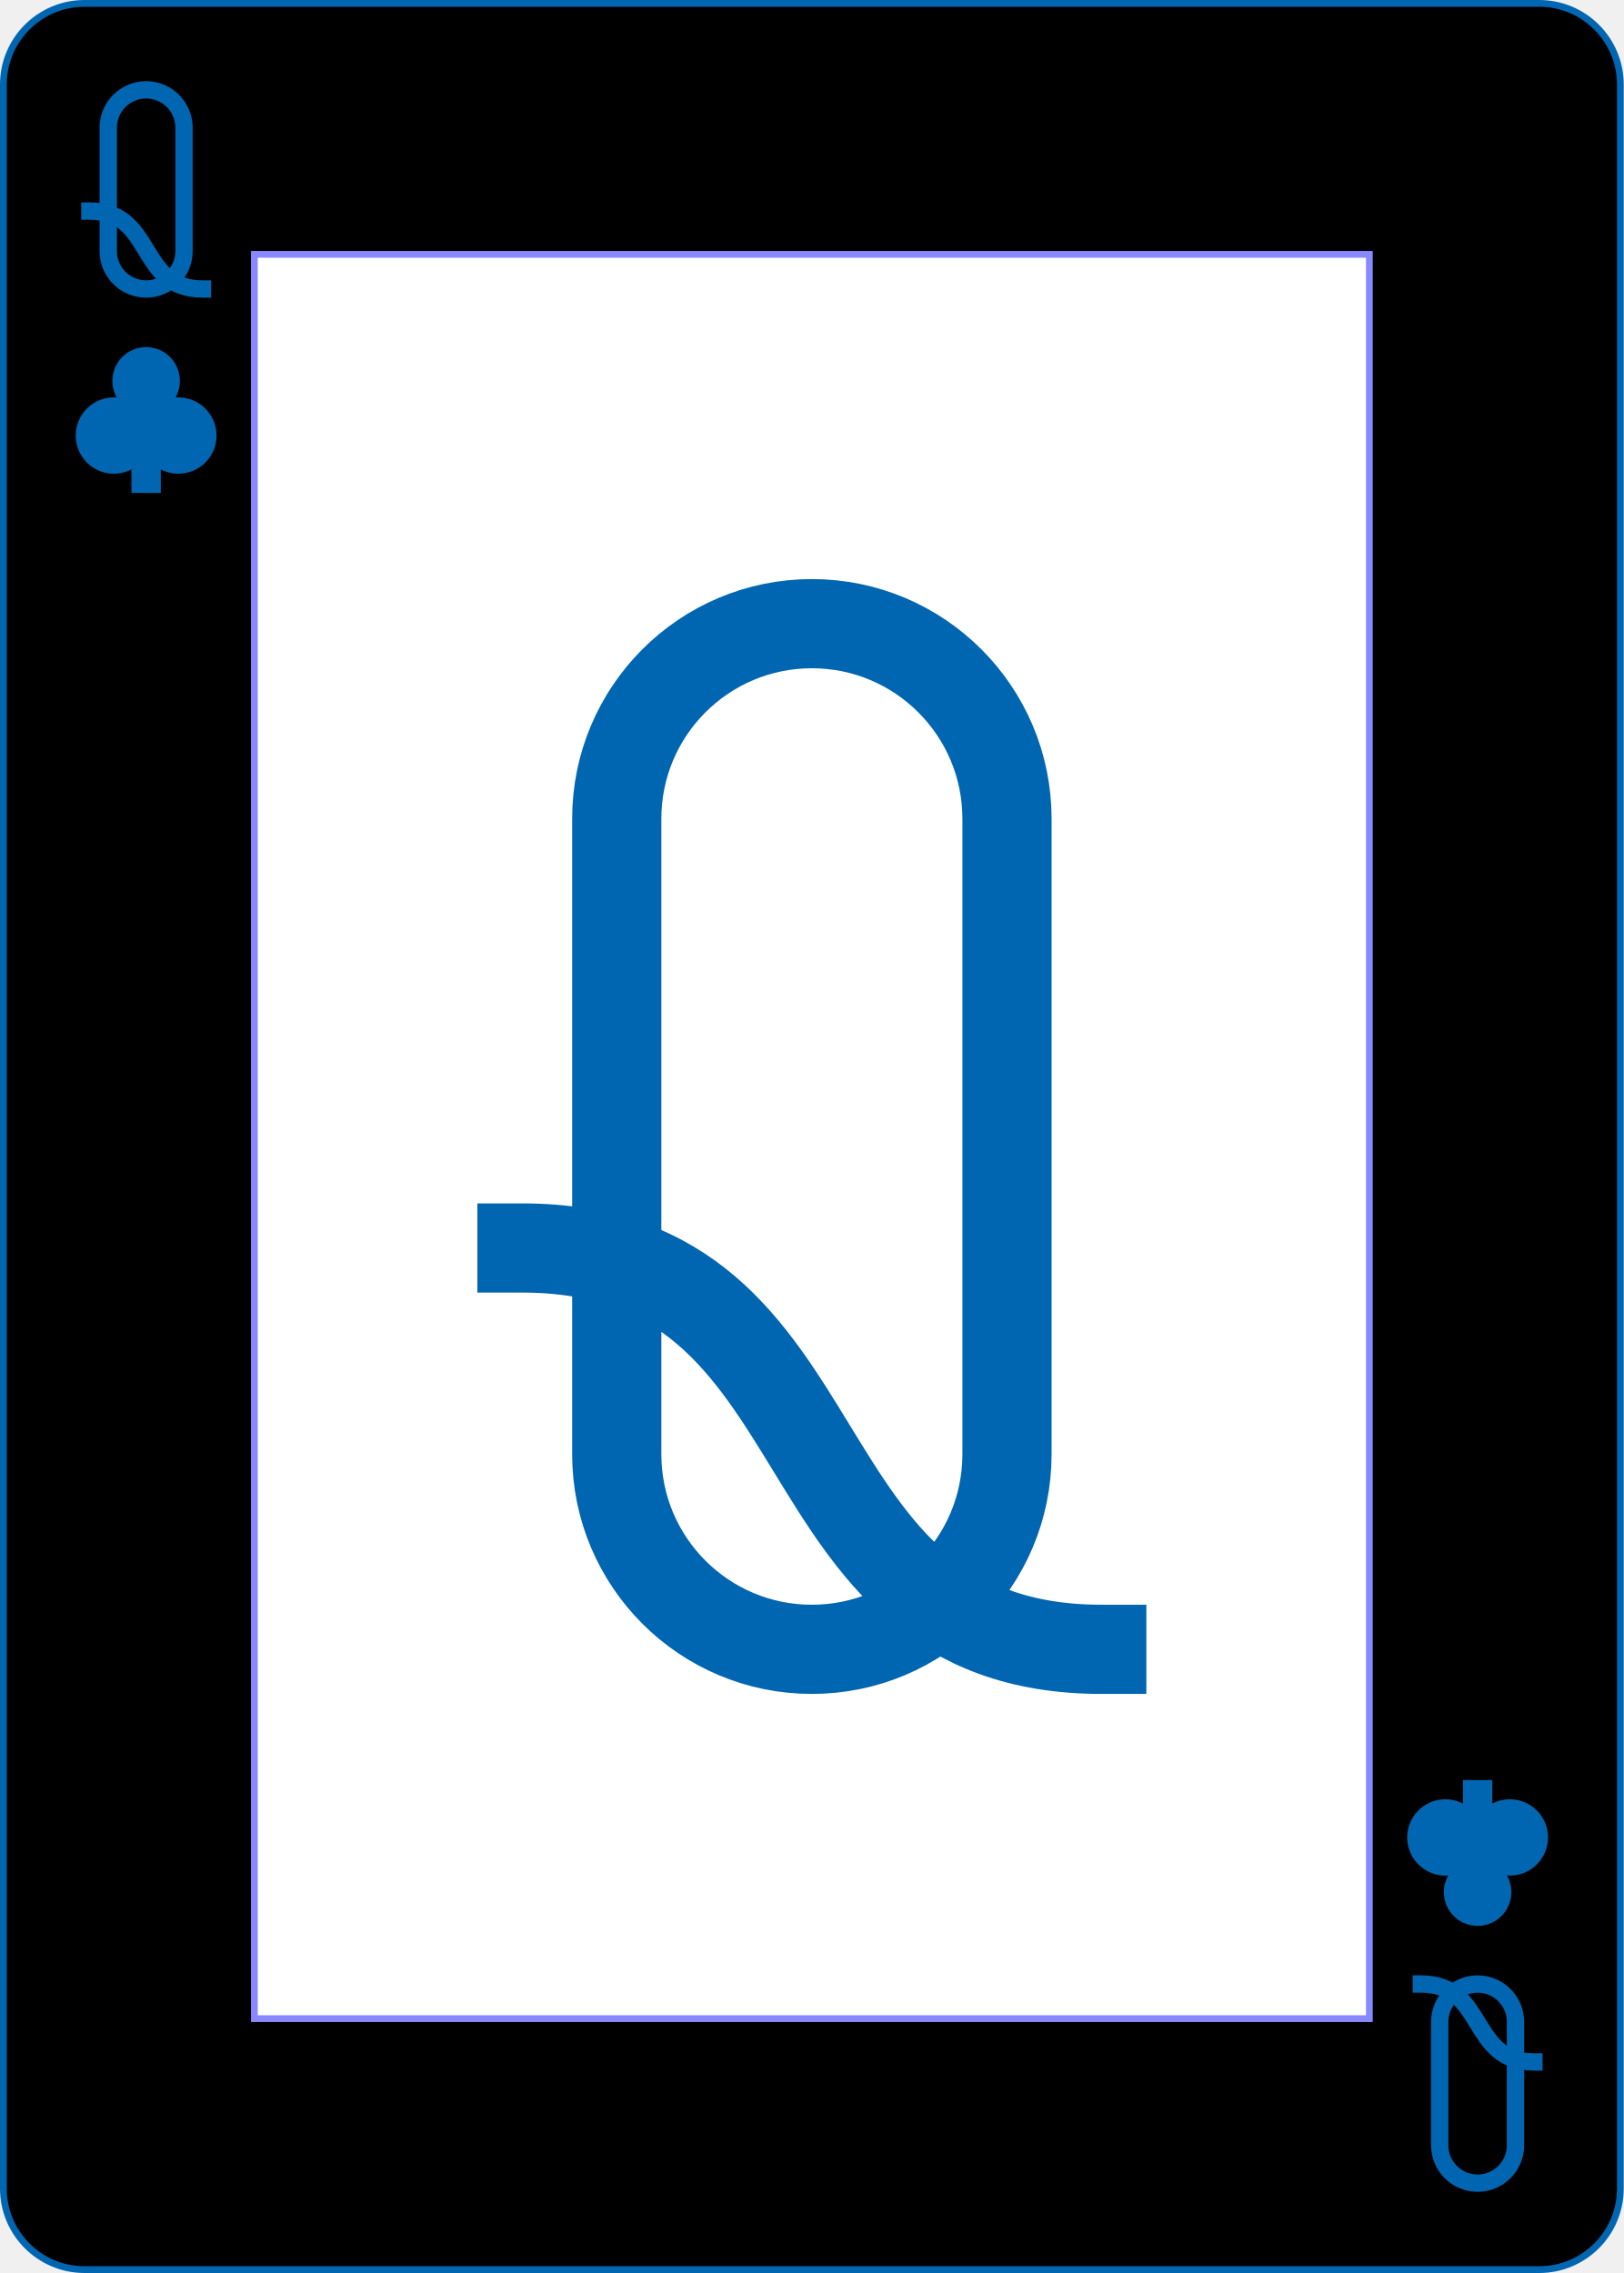
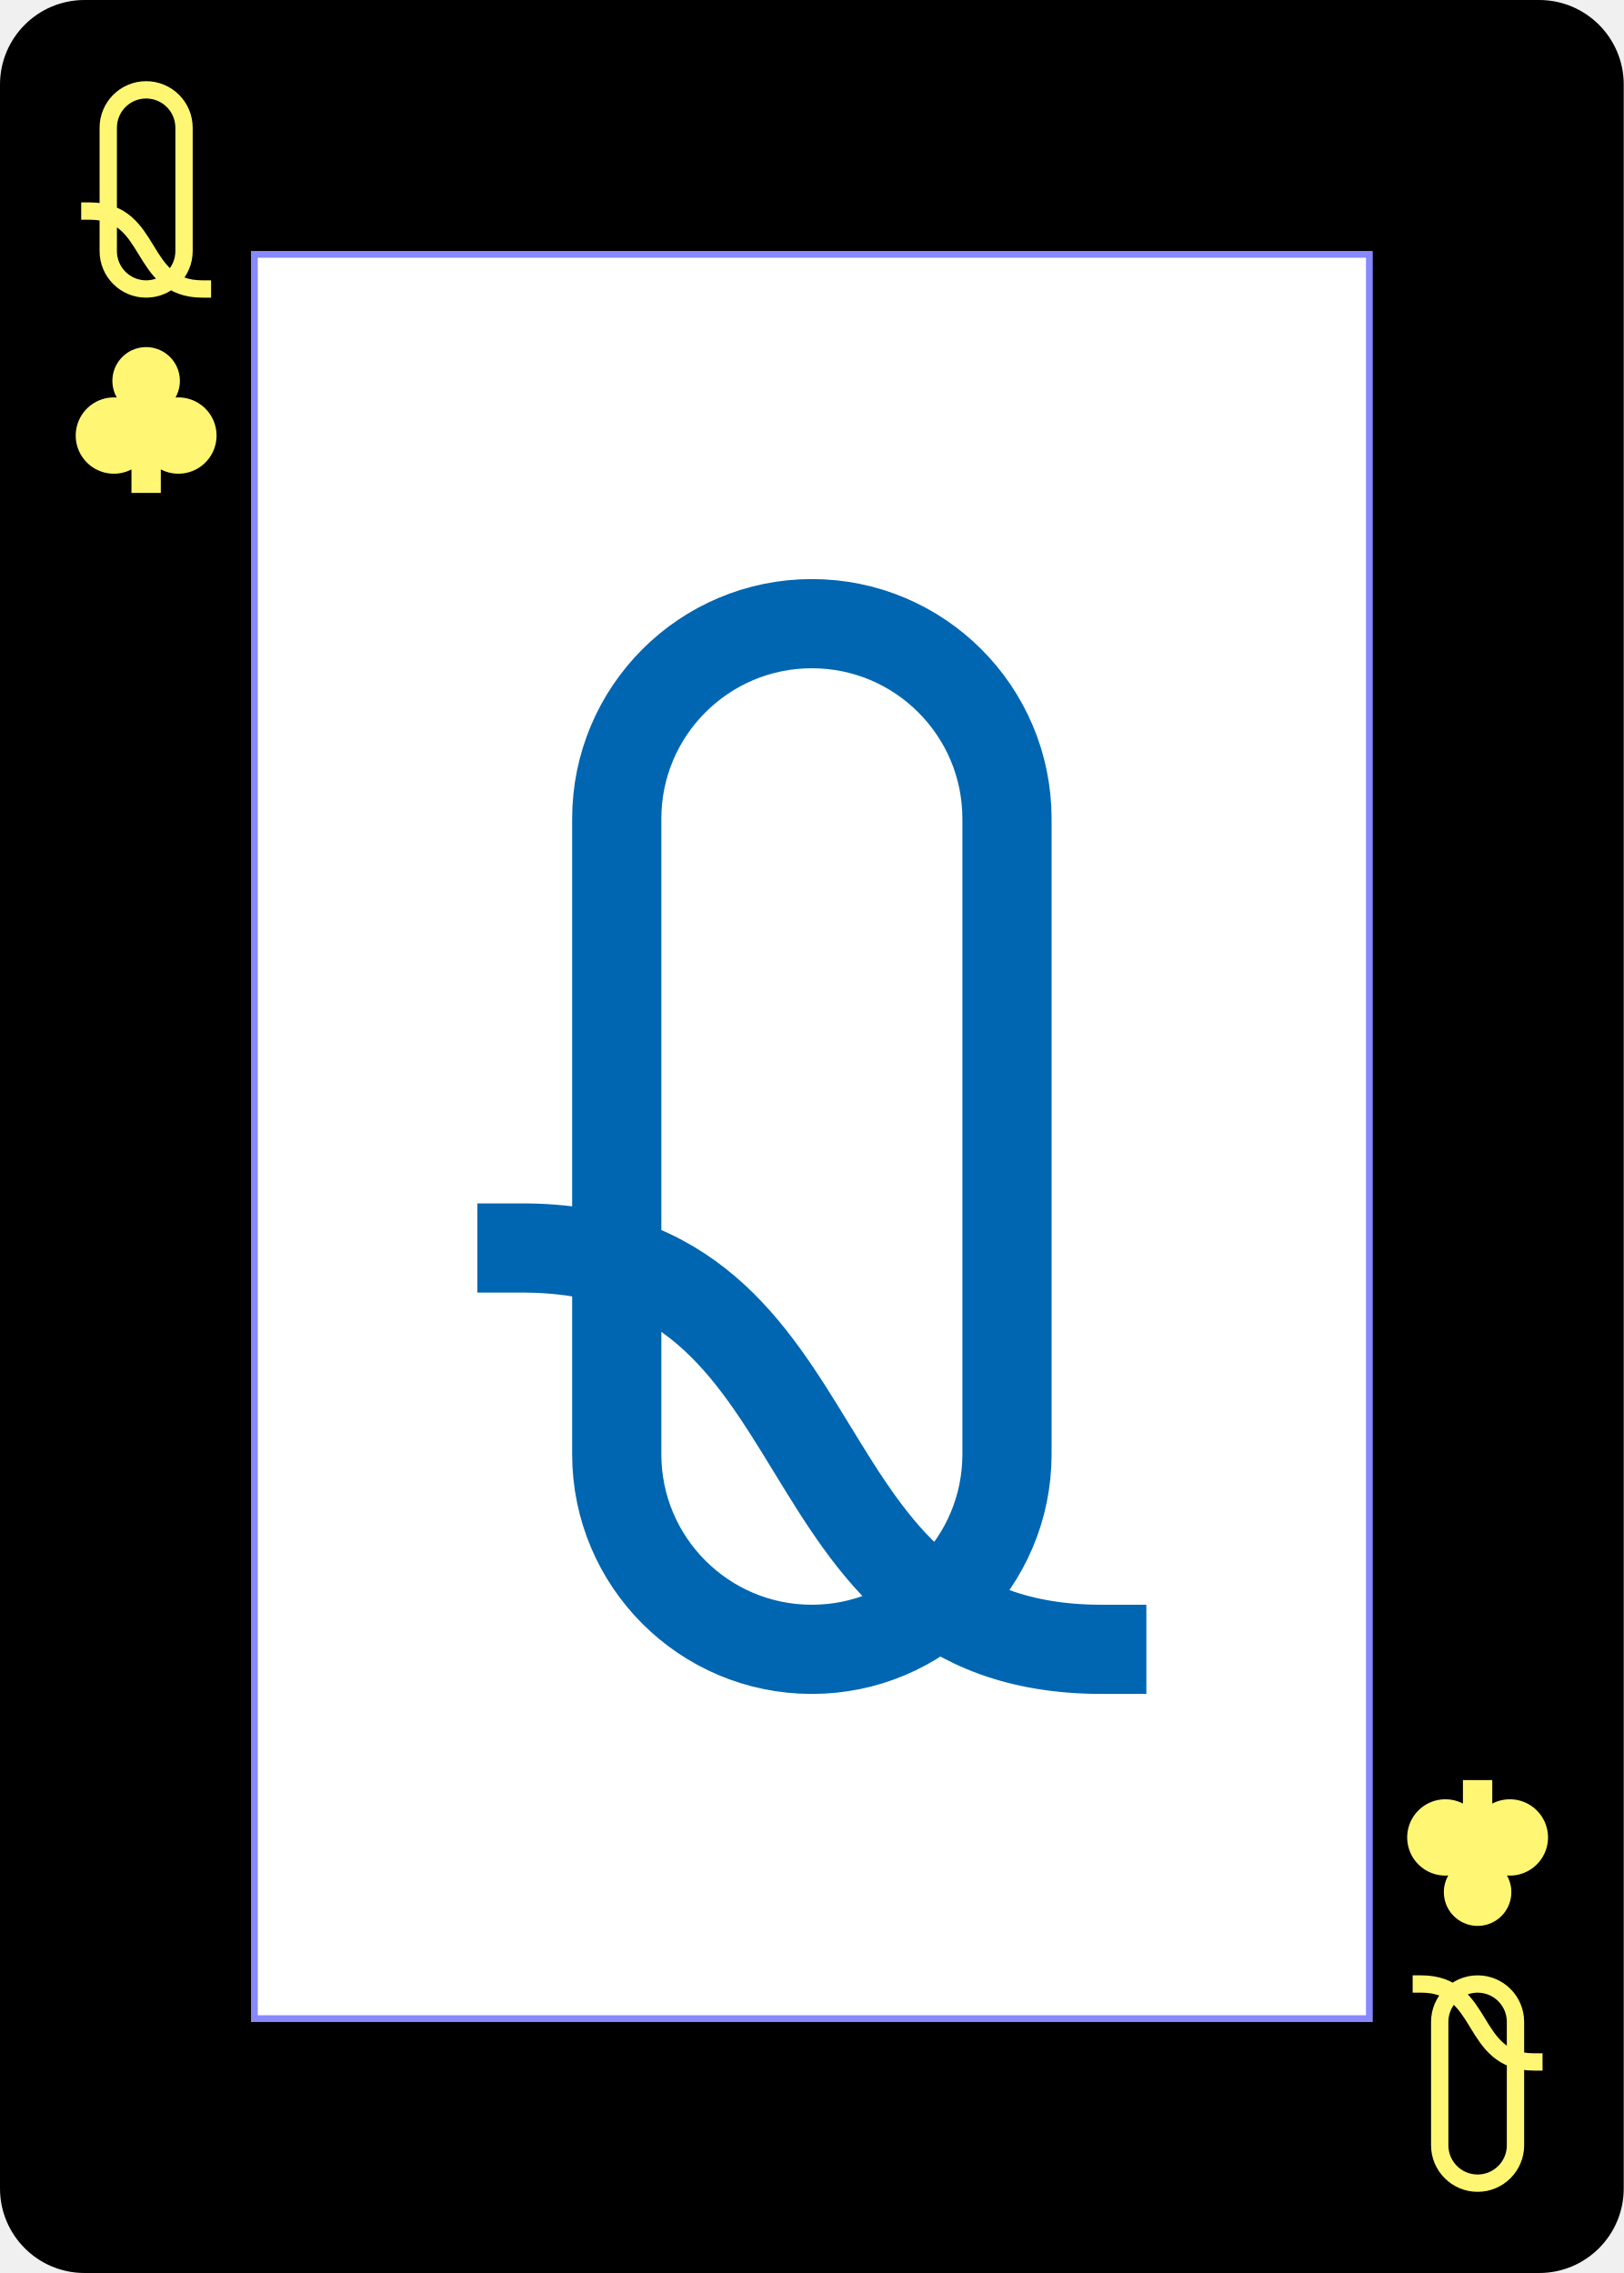
<svg xmlns="http://www.w3.org/2000/svg" xmlns:xlink="http://www.w3.org/1999/xlink" class="card" face="QC" height="3.5in" preserveAspectRatio="none" viewBox="-120 -168 240 336" width="2.5in">
  <defs>
    <symbol id="SCQ" preserveAspectRatio="xMinYMid" viewBox="-600 -600 1200 1200">
      <path d="M-100 500L100 500L100 340A260 260 0 1 0 200 -150A230 230 0 1 0 -200 -150A260 260 0 1 0 -100 340Z" fill="#0066b1" />
    </symbol>
+     <symbol id="CCLRD" preserveAspectRatio="xMinYMid" viewBox="-600 -600 1200 1200">
+       <path d="M-100 500L100 500L100 340A260 260 0 1 0 200 -150A230 230 0 1 0 -200 -150A260 260 0 1 0 -100 340Z" fill="#fff773" />
+     </symbol>
    <symbol id="VCQ" preserveAspectRatio="xMinYMid" viewBox="-500 -500 1000 1000">
      <path d="M-260 100C40 100 -40 460 260 460M-175 0L-175 -285A175 175 0 0 1 175 -285L175 285A175 175 0 0 1 -175 285Z" fill="none" stroke="#0066b1" stroke-linecap="square" stroke-miterlimit="1.5" stroke-width="80" />
    </symbol>
+     <symbol id="VCQY" preserveAspectRatio="xMinYMid" viewBox="-500 -500 1000 1000">
+       <path d="M-260 100C40 100 -40 460 260 460M-175 0L-175 -285A175 175 0 0 1 175 -285L175 285A175 175 0 0 1 -175 285Z" fill="none" stroke="#fff773" stroke-linecap="square" stroke-miterlimit="1.5" stroke-width="80" />
+     </symbol>
    <rect height="260.8" id="XCQ" width="164.8" x="-82.4" y="-130.4" />
  </defs>
-   <rect fill="#000000" height="335" rx="12" ry="12" stroke="#0066b1" width="239" x="-119.5" y="-167.5" />
+   <rect fill="#000000" height="335" rx="12" ry="12" stroke="#000000" width="239" x="-119.5" y="-167.5" />
  <use fill="#FFF" height="260.8" stroke="#88f" width="164.8" xlink:href="#XCQ" />
  <use height="164.8" width="164.8" x="-82.4" y="-82.4" xlink:href="#VCQ" />
-   <use height="32" width="32" x="-114.4" y="-156" xlink:href="#VCQ" />
-   <use height="26.032" width="26.032" x="-111.416" y="-119" xlink:href="#SCQ" />
+   <use height="32" width="32" x="-114.4" y="-156" xlink:href="#VCQY" />
+   <use height="26.032" width="26.032" x="-111.416" y="-119" xlink:href="#CCLRD" />
  <g transform="rotate(180)">
-     <use height="32" width="32" x="-114.4" y="-156" xlink:href="#VCQ" />
-     <use height="26.032" width="26.032" x="-111.416" y="-119" xlink:href="#SCQ" />
+     <use height="32" width="32" x="-114.4" y="-156" xlink:href="#VCQY" />
+     <use height="26.032" width="26.032" x="-111.416" y="-119" xlink:href="#CCLRD" />
  </g>
</svg>
